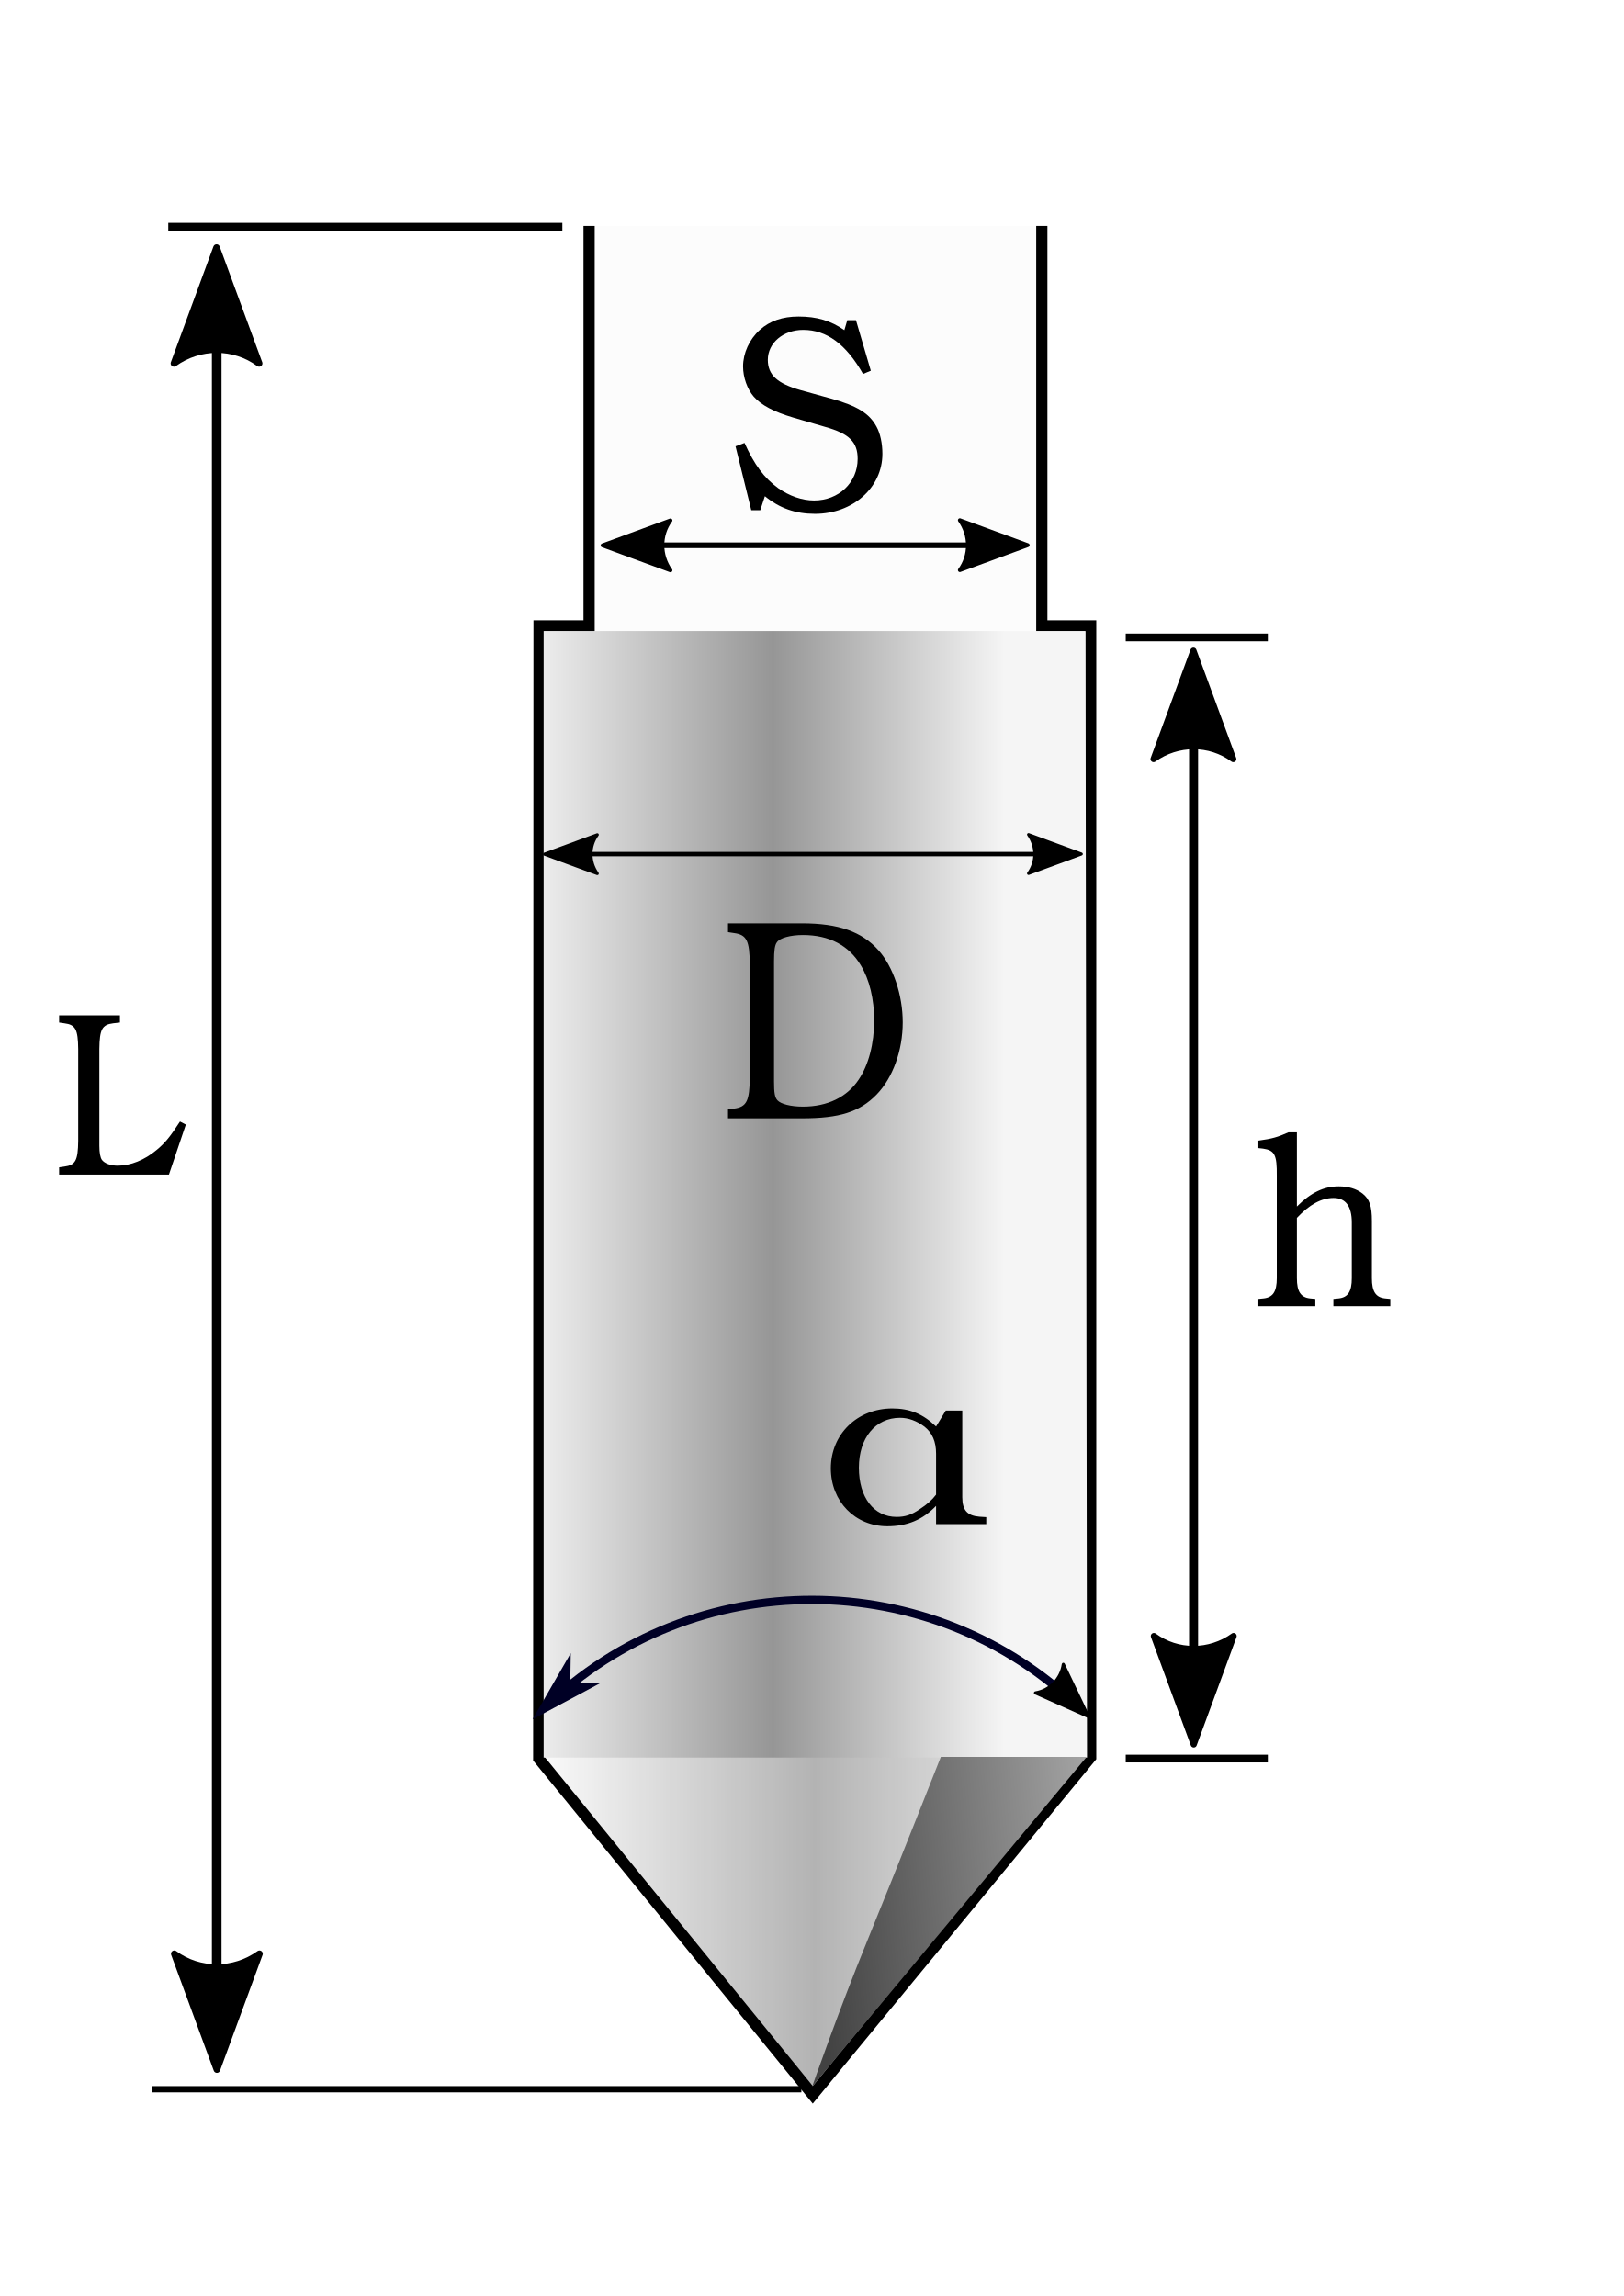
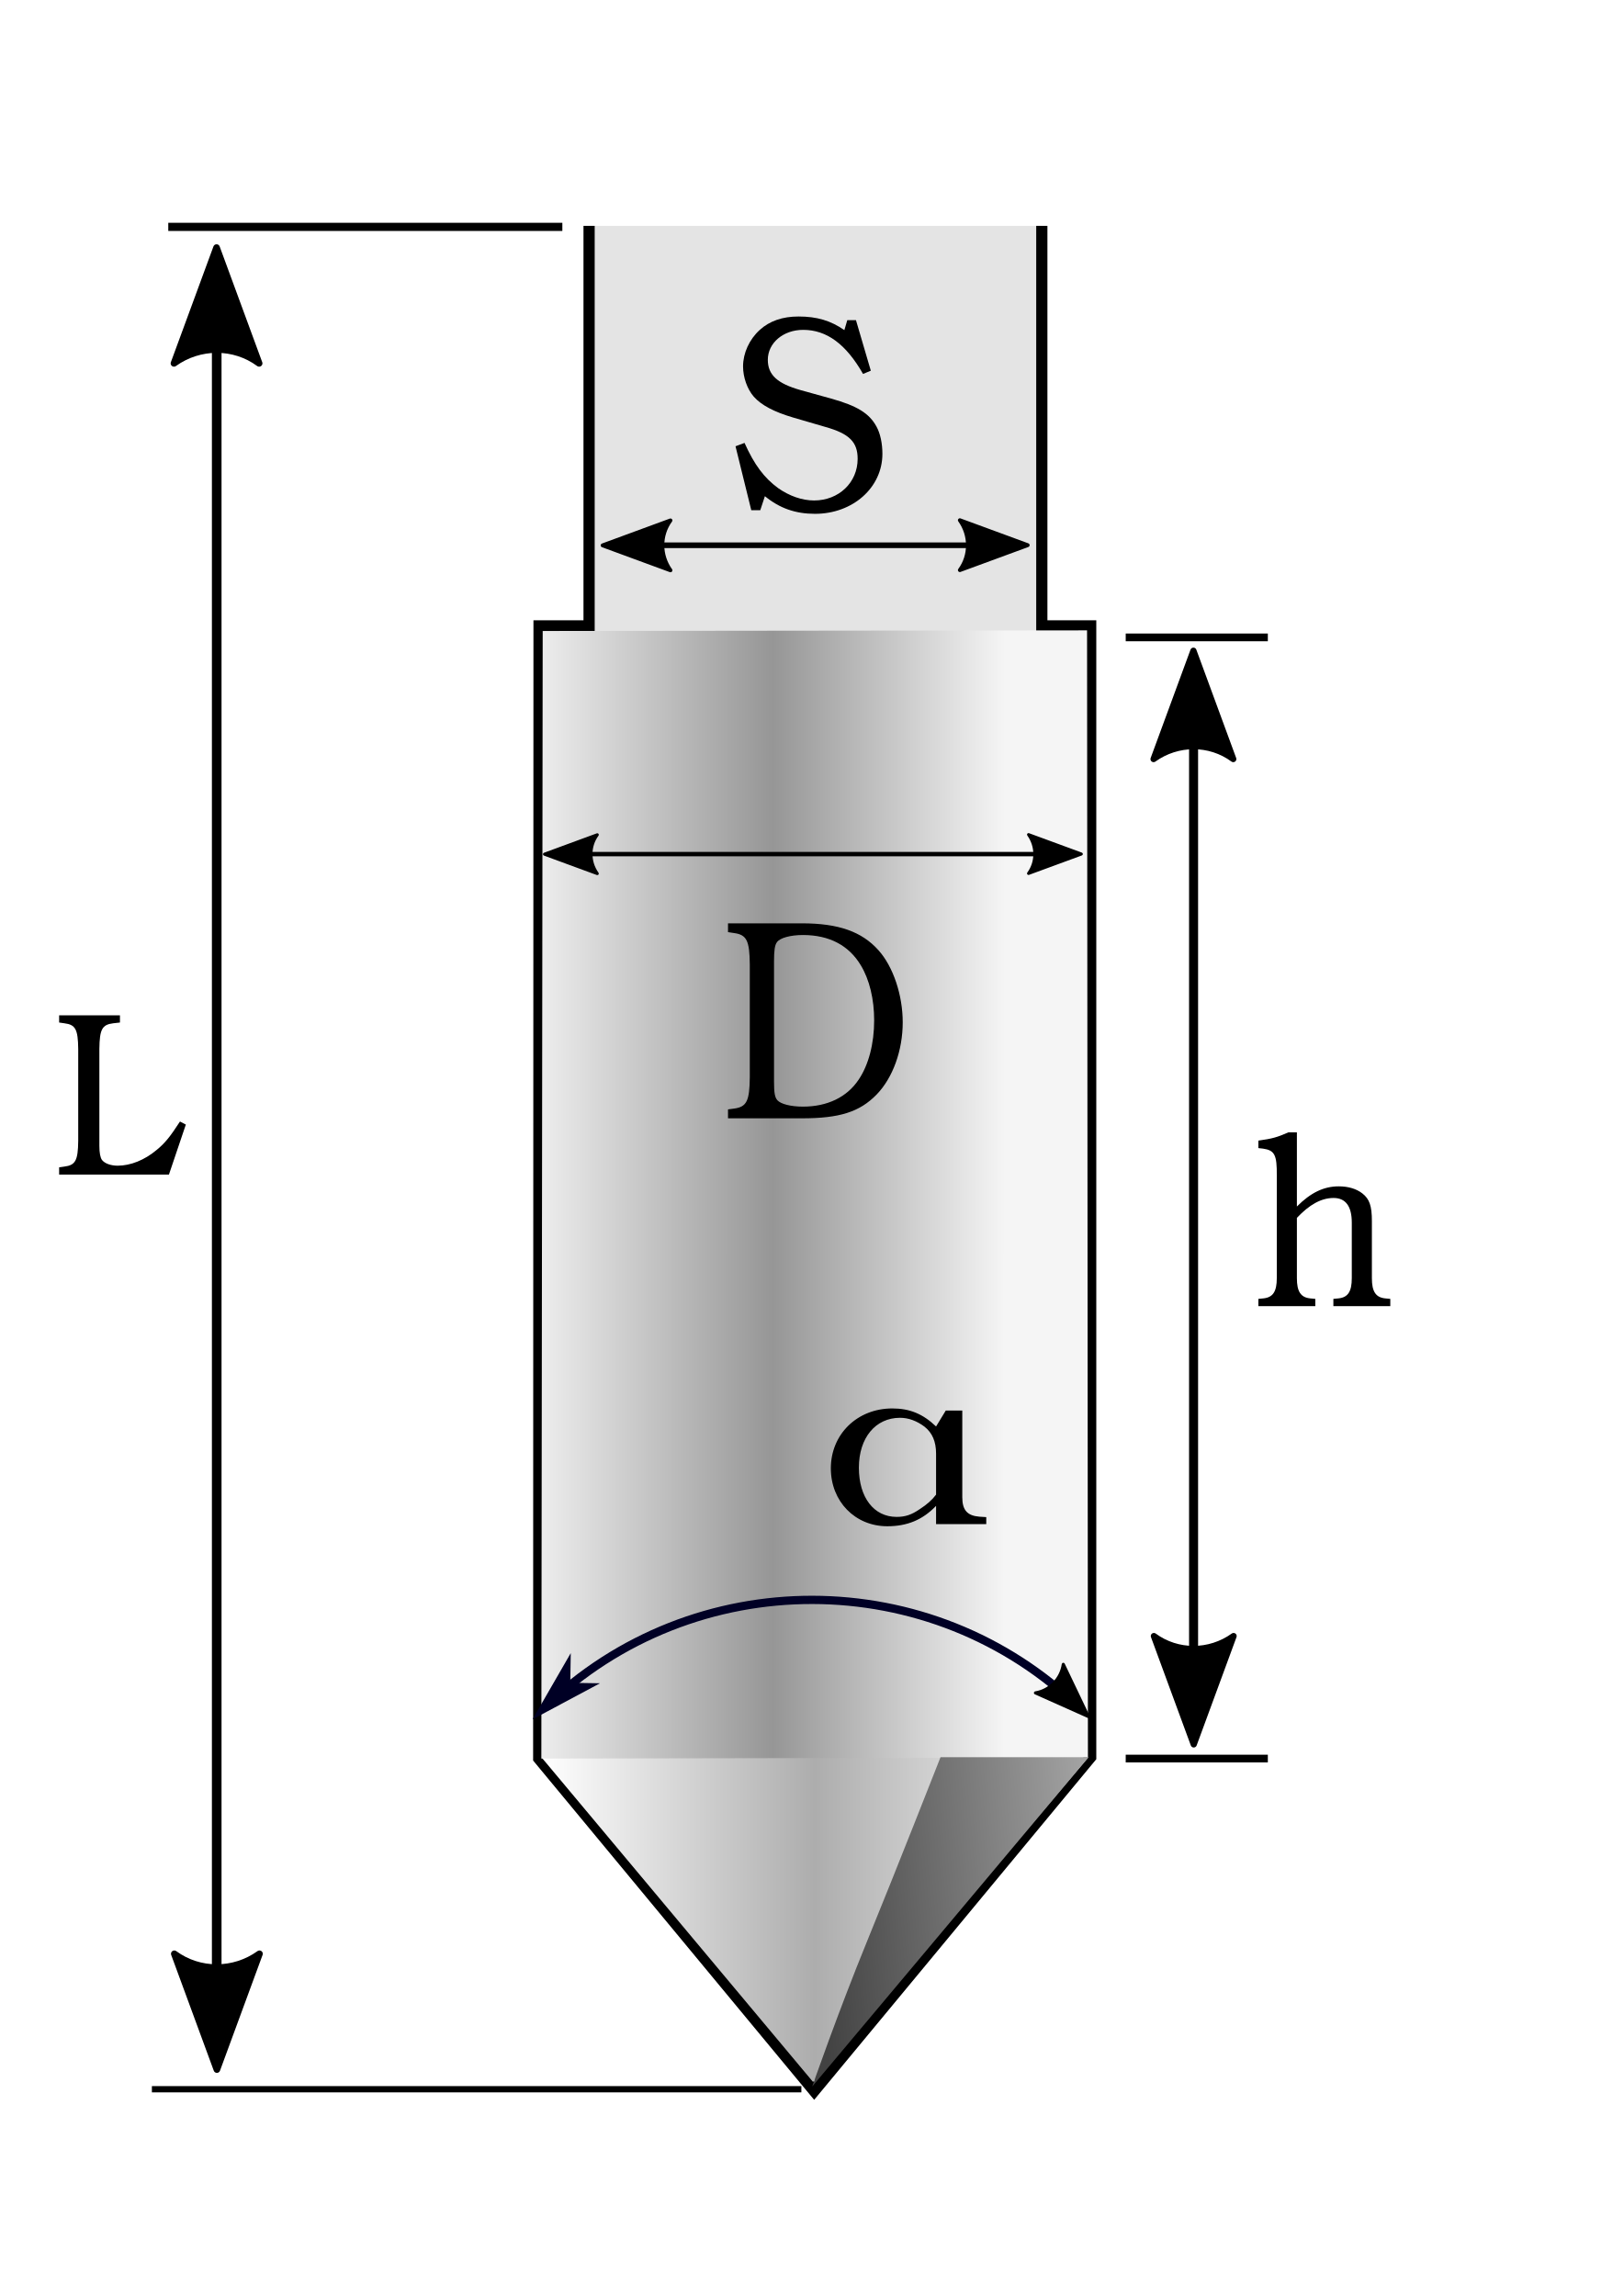
<svg xmlns="http://www.w3.org/2000/svg" xmlns:xlink="http://www.w3.org/1999/xlink" id="svg8" version="1.1" viewBox="0 0 210 297" height="297mm" width="210mm" xml:space="preserve">
  <defs id="defs2">
    <linearGradient id="linearGradient36360">
      <stop style="stop-color:#ffffff;stop-opacity:1;" offset="0" id="stop36356" />
      <stop style="stop-color:#adadad;stop-opacity:1;" offset="0.5" id="stop38296" />
      <stop style="stop-color:#ffffff;stop-opacity:1;" offset="1" id="stop36358" />
    </linearGradient>
    <linearGradient id="linearGradient16058">
      <stop style="stop-color:#424242;stop-opacity:1;" offset="0" id="stop16054" />
      <stop style="stop-color:#a5a5a5;stop-opacity:1;" offset="1" id="stop16056" />
    </linearGradient>
    <linearGradient id="linearGradient2248">
      <stop style="stop-color:#ededed;stop-opacity:1;" offset="0" id="stop2244" />
      <stop style="stop-color:#969696;stop-opacity:1;" offset="0.5" id="stop12188" />
      <stop style="stop-color:#f5f5f5;stop-opacity:1;" offset="1" id="stop2246" />
    </linearGradient>
    <marker orient="auto" refY="0" refX="0" id="marker7593" style="overflow:visible" viewBox="0 0 12.706 9.526" markerWidth="12.706" markerHeight="9.526" preserveAspectRatio="xMidYMid">
      <path id="path7591" style="fill:#000000;fill-opacity:1;fill-rule:evenodd;stroke:#000000;stroke-width:0.625;stroke-linejoin:round;stroke-opacity:1" d="M 8.719,4.034 -2.207,0.016 8.719,-4.002 c -1.745,2.372 -1.735,5.617 -6e-7,8.035 z" transform="matrix(1.1,0,0,1.1,1.1,0)" />
    </marker>
    <marker style="overflow:visible" id="marker4880" refX="0" refY="0" orient="auto" viewBox="0 0 12.706 9.526" markerWidth="12.706" markerHeight="9.526" preserveAspectRatio="xMidYMid">
      <path transform="matrix(-1.1,0,0,-1.1,-1.1,0)" d="M 8.719,4.034 -2.207,0.016 8.719,-4.002 c -1.745,2.372 -1.735,5.617 -6e-7,8.035 z" style="fill:#000000;fill-opacity:1;fill-rule:evenodd;stroke:#000000;stroke-width:0.625;stroke-linejoin:round;stroke-opacity:1" id="path4878" />
    </marker>
    <marker style="overflow:visible" id="marker4732" refX="0" refY="0" orient="auto">
      <path transform="matrix(1.1,0,0,1.1,1.1,0)" d="M 8.719,4.034 -2.207,0.016 8.719,-4.002 c -1.745,2.372 -1.735,5.617 -6e-7,8.035 z" style="fill:#000000;fill-opacity:1;fill-rule:evenodd;stroke:#000000;stroke-width:0.625;stroke-linejoin:round;stroke-opacity:1" id="path4730" />
    </marker>
    <marker orient="auto" refY="0" refX="0" id="marker4584" style="overflow:visible">
      <path id="path4582" style="fill:#000000;fill-opacity:1;fill-rule:evenodd;stroke:#000000;stroke-width:0.625;stroke-linejoin:round;stroke-opacity:1" d="M 8.719,4.034 -2.207,0.016 8.719,-4.002 c -1.745,2.372 -1.735,5.617 -6e-7,8.035 z" transform="matrix(-1.1,0,0,-1.1,-1.1,0)" />
    </marker>
    <marker style="overflow:visible" id="marker4328" refX="0" refY="0" orient="auto">
      <path transform="matrix(-1.1,0,0,-1.1,-1.1,0)" d="M 8.719,4.034 -2.207,0.016 8.719,-4.002 c -1.745,2.372 -1.735,5.617 -6e-7,8.035 z" style="fill:#000000;fill-opacity:1;fill-rule:evenodd;stroke:#000000;stroke-width:0.625;stroke-linejoin:round;stroke-opacity:1" id="path4326" />
    </marker>
    <marker orient="auto" refY="0" refX="0" id="marker4186" style="overflow:visible">
      <path id="path4184" style="fill:#000000;fill-opacity:1;fill-rule:evenodd;stroke:#000000;stroke-width:0.625;stroke-linejoin:round;stroke-opacity:1" d="M 8.719,4.034 -2.207,0.016 8.719,-4.002 c -1.745,2.372 -1.735,5.617 -6e-7,8.035 z" transform="matrix(1.1,0,0,1.1,1.1,0)" />
    </marker>
    <marker style="overflow:visible" id="marker3948" refX="0" refY="0" orient="auto">
      <path transform="matrix(1.1,0,0,1.1,1.1,0)" d="M 8.719,4.034 -2.207,0.016 8.719,-4.002 c -1.745,2.372 -1.735,5.617 -6e-7,8.035 z" style="fill:#000000;fill-opacity:1;fill-rule:evenodd;stroke:#000000;stroke-width:0.625;stroke-linejoin:round;stroke-opacity:1" id="path3946" />
    </marker>
    <marker style="overflow:visible" id="Arrow2Lend" refX="0" refY="0" orient="auto">
      <path transform="matrix(-1.1,0,0,-1.1,-1.1,0)" d="M 8.719,4.034 -2.207,0.016 8.719,-4.002 c -1.745,2.372 -1.735,5.617 -6e-7,8.035 z" style="fill:#000025;fill-opacity:1;fill-rule:evenodd;stroke:#000025;stroke-width:0.625;stroke-linejoin:round;stroke-opacity:1" id="path920" />
    </marker>
    <marker style="overflow:visible" id="Arrow2Lstart" refX="0" refY="0" orient="auto">
      <path transform="matrix(1.1,0,0,1.1,1.1,0)" d="M 8.719,4.034 -2.207,0.016 8.719,-4.002 c -1.745,2.372 -1.735,5.617 -6e-7,8.035 z" style="fill:#000025;fill-opacity:1;fill-rule:evenodd;stroke:#000025;stroke-width:0.625;stroke-linejoin:round;stroke-opacity:1" id="path917" />
    </marker>
    <marker style="overflow:visible" id="marker7497" refX="0" refY="0" orient="auto" viewBox="0 0 6.93 5.196" markerWidth="6.93" markerHeight="5.196" preserveAspectRatio="xMidYMid">
      <path transform="scale(-0.6)" d="M 8.719,4.034 -2.207,0.016 8.719,-4.002 c -1.745,2.372 -1.735,5.617 -6e-7,8.035 z" style="fill:#000025;fill-opacity:1;fill-rule:evenodd;stroke:#000025;stroke-width:0.625;stroke-linejoin:round;stroke-opacity:1" id="path7495" />
    </marker>
    <marker style="overflow:visible" id="marker7379" refX="0" refY="0" orient="auto" viewBox="0 0 8.887 5.078" markerWidth="8.887" markerHeight="5.078" preserveAspectRatio="xMidYMid">
      <path transform="matrix(0.4,0,0,0.4,4,0)" style="fill:#000025;fill-opacity:1;fill-rule:evenodd;stroke:#000025;stroke-width:1pt;stroke-opacity:1" d="M 0,0 5,-5 -12.5,0 5,5 Z" id="path7377" />
    </marker>
    <marker orient="auto" refY="0" refX="0" id="marker5480" style="overflow:visible" viewBox="0 0 6.93 5.196" markerWidth="6.93" markerHeight="5.196" preserveAspectRatio="xMidYMid">
      <path id="path5478" style="fill:#000000;fill-opacity:1;fill-rule:evenodd;stroke:#000000;stroke-width:0.625;stroke-linejoin:round;stroke-opacity:1" d="M 8.719,4.034 -2.207,0.016 8.719,-4.002 c -1.745,2.372 -1.735,5.617 -6e-7,8.035 z" transform="scale(-0.6)" />
    </marker>
    <marker orient="auto" refY="0" refX="0" id="marker5470" style="overflow:visible">
      <path id="path5468" style="fill:#000000;fill-opacity:1;fill-rule:evenodd;stroke:#000000;stroke-width:0.625;stroke-linejoin:round;stroke-opacity:1" d="M 8.719,4.034 -2.207,0.016 8.719,-4.002 c -1.745,2.372 -1.735,5.617 -6e-7,8.035 z" transform="scale(-0.6)" />
    </marker>
    <marker orient="auto" refY="0" refX="0" id="marker5220" style="overflow:visible" viewBox="0 0 8.887 5.078" markerWidth="8.887" markerHeight="5.078" preserveAspectRatio="xMidYMid">
      <path id="path5218" d="M 0,0 5,-5 -12.5,0 5,5 Z" style="fill:#000000;fill-opacity:1;fill-rule:evenodd;stroke:#000000;stroke-width:1pt;stroke-opacity:1" transform="matrix(0.4,0,0,0.4,4,0)" />
    </marker>
    <marker orient="auto" refY="0" refX="0" id="marker5210" style="overflow:visible">
      <path id="path5208" d="M 0,0 5,-5 -12.5,0 5,5 Z" style="fill:#000000;fill-opacity:1;fill-rule:evenodd;stroke:#000000;stroke-width:1pt;stroke-opacity:1" transform="matrix(0.4,0,0,0.4,4,0)" />
    </marker>
    <marker orient="auto" refY="0" refX="0" id="marker5072" style="overflow:visible">
      <path id="path5070" d="M 0,0 5,-5 -12.5,0 5,5 Z" style="fill:#000000;fill-opacity:1;fill-rule:evenodd;stroke:#000000;stroke-width:1pt;stroke-opacity:1" transform="matrix(-0.8,0,0,-0.8,-10,0)" />
    </marker>
    <marker orient="auto" refY="0" refX="0" id="marker5014" style="overflow:visible">
      <path id="path5012" d="M 0,0 5,-5 -12.5,0 5,5 Z" style="fill:#000000;fill-opacity:1;fill-rule:evenodd;stroke:#000000;stroke-width:1pt;stroke-opacity:1" transform="matrix(-0.8,0,0,-0.8,-10,0)" />
    </marker>
    <marker orient="auto" refY="0" refX="0" id="marker4968" style="overflow:visible">
      <path id="path4966" d="M 0,0 5,-5 -12.5,0 5,5 Z" style="fill:#000000;fill-opacity:1;fill-rule:evenodd;stroke:#000000;stroke-width:1pt;stroke-opacity:1" transform="matrix(-0.8,0,0,-0.8,-10,0)" />
    </marker>
    <marker orient="auto" refY="0" refX="0" id="marker4884" style="overflow:visible">
      <path id="path4882" d="M 0,0 5,-5 -12.5,0 5,5 Z" style="fill:#000000;fill-opacity:1;fill-rule:evenodd;stroke:#000000;stroke-width:1pt;stroke-opacity:1" transform="matrix(0.8,0,0,0.8,10,0)" />
    </marker>
    <marker orient="auto" refY="0" refX="0" id="marker4856" style="overflow:visible">
      <path id="path4854" d="M 0,0 5,-5 -12.5,0 5,5 Z" style="fill:#000000;fill-opacity:1;fill-rule:evenodd;stroke:#000000;stroke-width:1pt;stroke-opacity:1" transform="matrix(0.8,0,0,0.8,10,0)" />
    </marker>
    <marker orient="auto" refY="0" refX="0" id="marker4834" style="overflow:visible">
      <path id="path4832" d="M 0,0 5,-5 -12.5,0 5,5 Z" style="fill:#000000;fill-opacity:1;fill-rule:evenodd;stroke:#000000;stroke-width:1pt;stroke-opacity:1" transform="matrix(0.8,0,0,0.8,10,0)" />
    </marker>
    <marker orient="auto" refY="0" refX="0" id="marker5220-5" style="overflow:visible">
      <path id="path5218-3" d="M 0,0 5,-5 -12.5,0 5,5 Z" style="fill:#000000;fill-opacity:1;fill-rule:evenodd;stroke:#000000;stroke-width:1pt;stroke-opacity:1" transform="matrix(0.4,0,0,0.4,4,0)" />
    </marker>
    <marker orient="auto" refY="0" refX="0" id="marker5480-5" style="overflow:visible">
      <path id="path5478-7" style="fill:#000000;fill-opacity:1;fill-rule:evenodd;stroke:#000000;stroke-width:0.625;stroke-linejoin:round;stroke-opacity:1" d="M 8.719,4.034 -2.207,0.016 8.719,-4.002 c -1.745,2.372 -1.735,5.617 -6e-7,8.035 z" transform="scale(-0.6)" />
    </marker>
    <linearGradient xlink:href="#linearGradient2248" id="linearGradient2250" x1="15.027" y1="135.524" x2="135.744" y2="135.524" gradientUnits="userSpaceOnUse" gradientTransform="matrix(0.4970275,0,0,1.085563,62.47698,36.7296)" />
    <linearGradient xlink:href="#linearGradient16058" id="linearGradient16060" x1="79.855" y1="162.6" x2="152.32" y2="148.939" gradientUnits="userSpaceOnUse" gradientTransform="matrix(0.497443,0,0,1.062723,62.44472,38.90506)" />
-     <linearGradient xlink:href="#linearGradient36360" id="linearGradient36362" x1="17.011" y1="-6.225" x2="161.613" y2="-6.225" gradientUnits="userSpaceOnUse" gradientTransform="matrix(0.5007742,0,0,0.9293287,60.66544,243.4511)" />
+     <linearGradient xlink:href="#linearGradient36360" id="linearGradient36362" x1="17.011" y1="-6.225" x2="161.613" y2="-6.225" gradientUnits="userSpaceOnUse" gradientTransform="matrix(0.4882836,0,0,0.9061489,61.781,243.5729)" />
  </defs>
-   <path id="path3652" d="m 69.184,226.851 h 72.413 l -36.471,42.97 z" style="fill:url(#linearGradient36362);fill-opacity:1;stroke:none;stroke-width:1.364;stroke-linecap:butt;stroke-linejoin:miter;stroke-miterlimit:4;stroke-dasharray:none;stroke-opacity:1" />
-   <path id="path4520" d="m 76.189,29.22 v 51.74 h -6.471 l -0.043,146.514 35.444,43.496 35.943,-43.667 V 80.96 h -6.32 V 29.22" style="fill:#e4e4e4;fill-opacity:0.111;stroke:#000000;stroke-width:1.449;stroke-linecap:butt;stroke-linejoin:miter;stroke-dasharray:none;stroke-opacity:1" />
-   <path style="fill:url(#linearGradient2250);fill-opacity:1;stroke:none;stroke-width:0.194px;stroke-linecap:butt;stroke-linejoin:miter;stroke-opacity:1" d="M 70.31,227.348 H 140.589 L 140.391,81.622 H 70.31 Z" id="path1389" />
-   <path style="fill:url(#linearGradient16060);fill-opacity:1;stroke:none;stroke-width:0.192px;stroke-linecap:butt;stroke-linejoin:miter;stroke-opacity:1" d="m 105.047,269.901 c 0,0 3.366,-9.68 7.122,-18.854 3.756,-9.174 9.514,-23.786 9.514,-23.786 h 18.856 z" id="path1249" />
+   <path id="path4520" d="m 76.189,29.22 v 51.74 h -6.471 l -0.043,146.514 35.625,43.015 35.763,-43.185 V 80.96 h -6.32 V 29.22" style="fill:#e4e4e4;fill-opacity:1;stroke:#000000;stroke-width:1.449;stroke-linecap:butt;stroke-linejoin:miter;stroke-dasharray:none;stroke-opacity:1" />
+   <path id="path3652" d="m 70.087,227.387 h 70.607 l -35.562,41.898 z" style="fill:url(#linearGradient36362);fill-opacity:1;stroke:none;stroke-width:1.33;stroke-linecap:butt;stroke-linejoin:miter;stroke-miterlimit:4;stroke-dasharray:none;stroke-opacity:1" />
+   <path style="fill:url(#linearGradient2250);fill-opacity:1;stroke:none;stroke-width:0.194px;stroke-linecap:butt;stroke-linejoin:miter;stroke-opacity:1" d="m 70.014,227.481 70.693,-0.131 -0.113,-145.811 -70.405,0.083 z" id="path1389" />
+   <path style="fill:url(#linearGradient16060);fill-opacity:1;stroke:none;stroke-width:0.192px;stroke-linecap:butt;stroke-linejoin:miter;stroke-opacity:1" d="m 105.047,269.901 c 0,0 3.366,-9.68 7.122,-18.854 3.756,-9.174 9.472,-23.743 9.472,-23.743 h 19.157 z" id="path1249" />
  <path id="path4542" d="M 78.909,70.533 H 131.946" style="fill:none;stroke:#000000;stroke-width:0.73;stroke-linecap:butt;stroke-linejoin:miter;stroke-miterlimit:4;stroke-dasharray:none;stroke-opacity:1;marker-start:url(#marker4186);marker-end:url(#marker4584)" />
  <path id="path4548" d="M 71.177,110.483 H 139.097" style="fill:none;stroke:#000000;stroke-width:0.568;stroke-linecap:butt;stroke-linejoin:miter;stroke-miterlimit:4;stroke-dasharray:none;stroke-opacity:1;marker-start:url(#marker3948);marker-end:url(#marker4328)" />
  <text transform="scale(0.9316925,1.073316)" id="shank_diameter" y="61.487" x="101.166" style="font-style:normal;font-variant:normal;font-weight:normal;font-stretch:normal;font-size:33.647px;line-height:1.25;font-family:'URW Bookman L';-inkscape-font-specification:'URW Bookman L, Normal';font-variant-ligatures:normal;font-variant-caps:normal;font-variant-numeric:normal;font-feature-settings:normal;text-align:start;letter-spacing:0px;word-spacing:0px;writing-mode:lr-tb;text-anchor:start;fill:#000000;fill-opacity:1;stroke:none;stroke-width:3.154" xml:space="preserve">
    <tspan style="font-style:normal;font-variant:normal;font-weight:normal;font-stretch:normal;font-size:33.647px;font-family:'URW Bookman L';-inkscape-font-specification:'URW Bookman L, Normal';font-variant-ligatures:normal;font-variant-caps:normal;font-variant-numeric:normal;font-feature-settings:normal;text-align:start;writing-mode:lr-tb;text-anchor:start;stroke-width:3.154" y="61.487" x="101.166" id="tspan5678">S</tspan>
  </text>
  <text transform="scale(0.9199645,1.086998)" id="diameter" y="133.082" x="101.286" style="font-style:normal;font-variant:normal;font-weight:normal;font-stretch:normal;font-size:34.076px;line-height:1.25;font-family:'URW Bookman L';-inkscape-font-specification:'URW Bookman L, Normal';font-variant-ligatures:normal;font-variant-caps:normal;font-variant-numeric:normal;font-feature-settings:normal;text-align:start;letter-spacing:0px;word-spacing:0px;writing-mode:lr-tb;text-anchor:start;fill:#000000;fill-opacity:1;stroke:none;stroke-width:3.195" xml:space="preserve">
    <tspan style="font-style:normal;font-variant:normal;font-weight:normal;font-stretch:normal;font-size:34.076px;font-family:'URW Bookman L';-inkscape-font-specification:'URW Bookman L, Normal';font-variant-ligatures:normal;font-variant-caps:normal;font-variant-numeric:normal;font-feature-settings:normal;text-align:start;writing-mode:lr-tb;text-anchor:start;stroke-width:3.195" y="133.082" x="101.286" id="tspan5690">D</tspan>
  </text>
  <path d="m 70.392,220.938 a 49.288,49.591 89.921 0 1 69.33,0.114" id="path5698" style="fill:none;fill-opacity:1;stroke:#000025;stroke-width:1.07;stroke-miterlimit:4;stroke-dasharray:none;stroke-dashoffset:0;stroke-opacity:1;marker-start:url(#marker7379);marker-end:url(#marker5480)" />
  <text transform="scale(1.084726,0.9218922)" id="cutting_edge_angle" y="213.858" x="97.842" style="font-style:normal;font-variant:normal;font-weight:normal;font-stretch:normal;font-size:32.852px;line-height:1.25;font-family:'URW Bookman L';-inkscape-font-specification:'URW Bookman L, Normal';font-variant-ligatures:normal;font-variant-caps:normal;font-variant-numeric:normal;font-feature-settings:normal;text-align:start;letter-spacing:0px;word-spacing:0px;writing-mode:lr-tb;text-anchor:start;fill:#000000;fill-opacity:1;stroke:none;stroke-width:2.063;stroke-dasharray:none" xml:space="preserve">
    <tspan style="stroke-width:2.063;stroke-dasharray:none" y="213.858" x="97.842" id="tspan5718">α</tspan>
  </text>
  <path id="path4548-6" d="m 145.593,227.48 h 18.381" style="fill:none;stroke:#000000;stroke-width:1;stroke-linecap:butt;stroke-linejoin:miter;stroke-miterlimit:4;stroke-dasharray:none;stroke-opacity:1" />
  <text transform="scale(0.9348914,1.069643)" id="cutting_edge_height" y="157.953" x="173.491" style="font-style:normal;font-variant:normal;font-weight:normal;font-stretch:normal;font-size:29.311px;line-height:1.25;font-family:'URW Bookman L';-inkscape-font-specification:'URW Bookman L, Normal';font-variant-ligatures:normal;font-variant-caps:normal;font-variant-numeric:normal;font-variant-east-asian:normal;text-align:start;letter-spacing:0px;word-spacing:0px;writing-mode:lr-tb;text-anchor:start;fill:#000000;fill-opacity:1;stroke:none;stroke-width:3.41" xml:space="preserve">
    <tspan y="157.953" x="173.491" id="tspan7855" style="font-style:normal;font-variant:normal;font-weight:normal;font-stretch:normal;font-size:29.311px;font-family:'URW Bookman L';-inkscape-font-specification:'URW Bookman L, Normal';font-variant-ligatures:normal;font-variant-caps:normal;font-variant-numeric:normal;font-variant-east-asian:normal;stroke-width:3.41">h</tspan>
  </text>
  <path id="sesr3u8" d="M 154.37,224.098 V 85.723" style="fill:none;stroke:#000000;stroke-width:1.166;stroke-linecap:butt;stroke-linejoin:miter;stroke-miterlimit:4;stroke-dasharray:none;stroke-opacity:1;marker-start:url(#marker7593);marker-end:url(#marker4880)" />
  <path id="path936" d="M 21.764,29.348 H 72.731" style="fill:none;stroke:#000000;stroke-width:1.056;stroke-linecap:butt;stroke-linejoin:miter;stroke-miterlimit:4;stroke-dasharray:none;stroke-opacity:1" />
  <path id="path938" d="m 19.645,270.254 h 84" style="fill:none;stroke:#000000;stroke-width:0.81;stroke-linecap:butt;stroke-linejoin:miter;stroke-miterlimit:4;stroke-dasharray:none;stroke-opacity:1" />
  <path id="path940" d="M 28.029,266.054 V 33.681" style="fill:none;stroke:#000000;stroke-width:1.246;stroke-linecap:butt;stroke-linejoin:miter;stroke-miterlimit:4;stroke-dasharray:none;stroke-opacity:1;marker-start:url(#marker7593);marker-end:url(#marker4880)" />
  <text transform="scale(0.9517466,1.0507)" id="length" y="144.605" x="7.143" style="font-style:normal;font-variant:normal;font-weight:normal;font-stretch:normal;font-size:28.792px;line-height:1.25;font-family:'URW Bookman L';-inkscape-font-specification:'URW Bookman L, Normal';font-variant-ligatures:normal;font-variant-caps:normal;font-variant-numeric:normal;font-variant-east-asian:normal;text-align:start;letter-spacing:0px;word-spacing:0px;writing-mode:lr-tb;text-anchor:start;fill:#000000;fill-opacity:1;stroke:none;stroke-width:3.35" xml:space="preserve">
    <tspan y="144.605" x="7.143" id="tspan942" style="font-style:normal;font-variant:normal;font-weight:normal;font-stretch:normal;font-size:28.792px;font-family:'URW Bookman L';-inkscape-font-specification:'URW Bookman L, Normal';font-variant-ligatures:normal;font-variant-caps:normal;font-variant-numeric:normal;font-variant-east-asian:normal;stroke-width:3.35">L</tspan>
  </text>
  <path id="path1164" d="m 145.593,82.449 h 18.381" style="fill:none;stroke:#000000;stroke-width:1;stroke-linecap:butt;stroke-linejoin:miter;stroke-miterlimit:4;stroke-dasharray:none;stroke-opacity:1" />
</svg>
